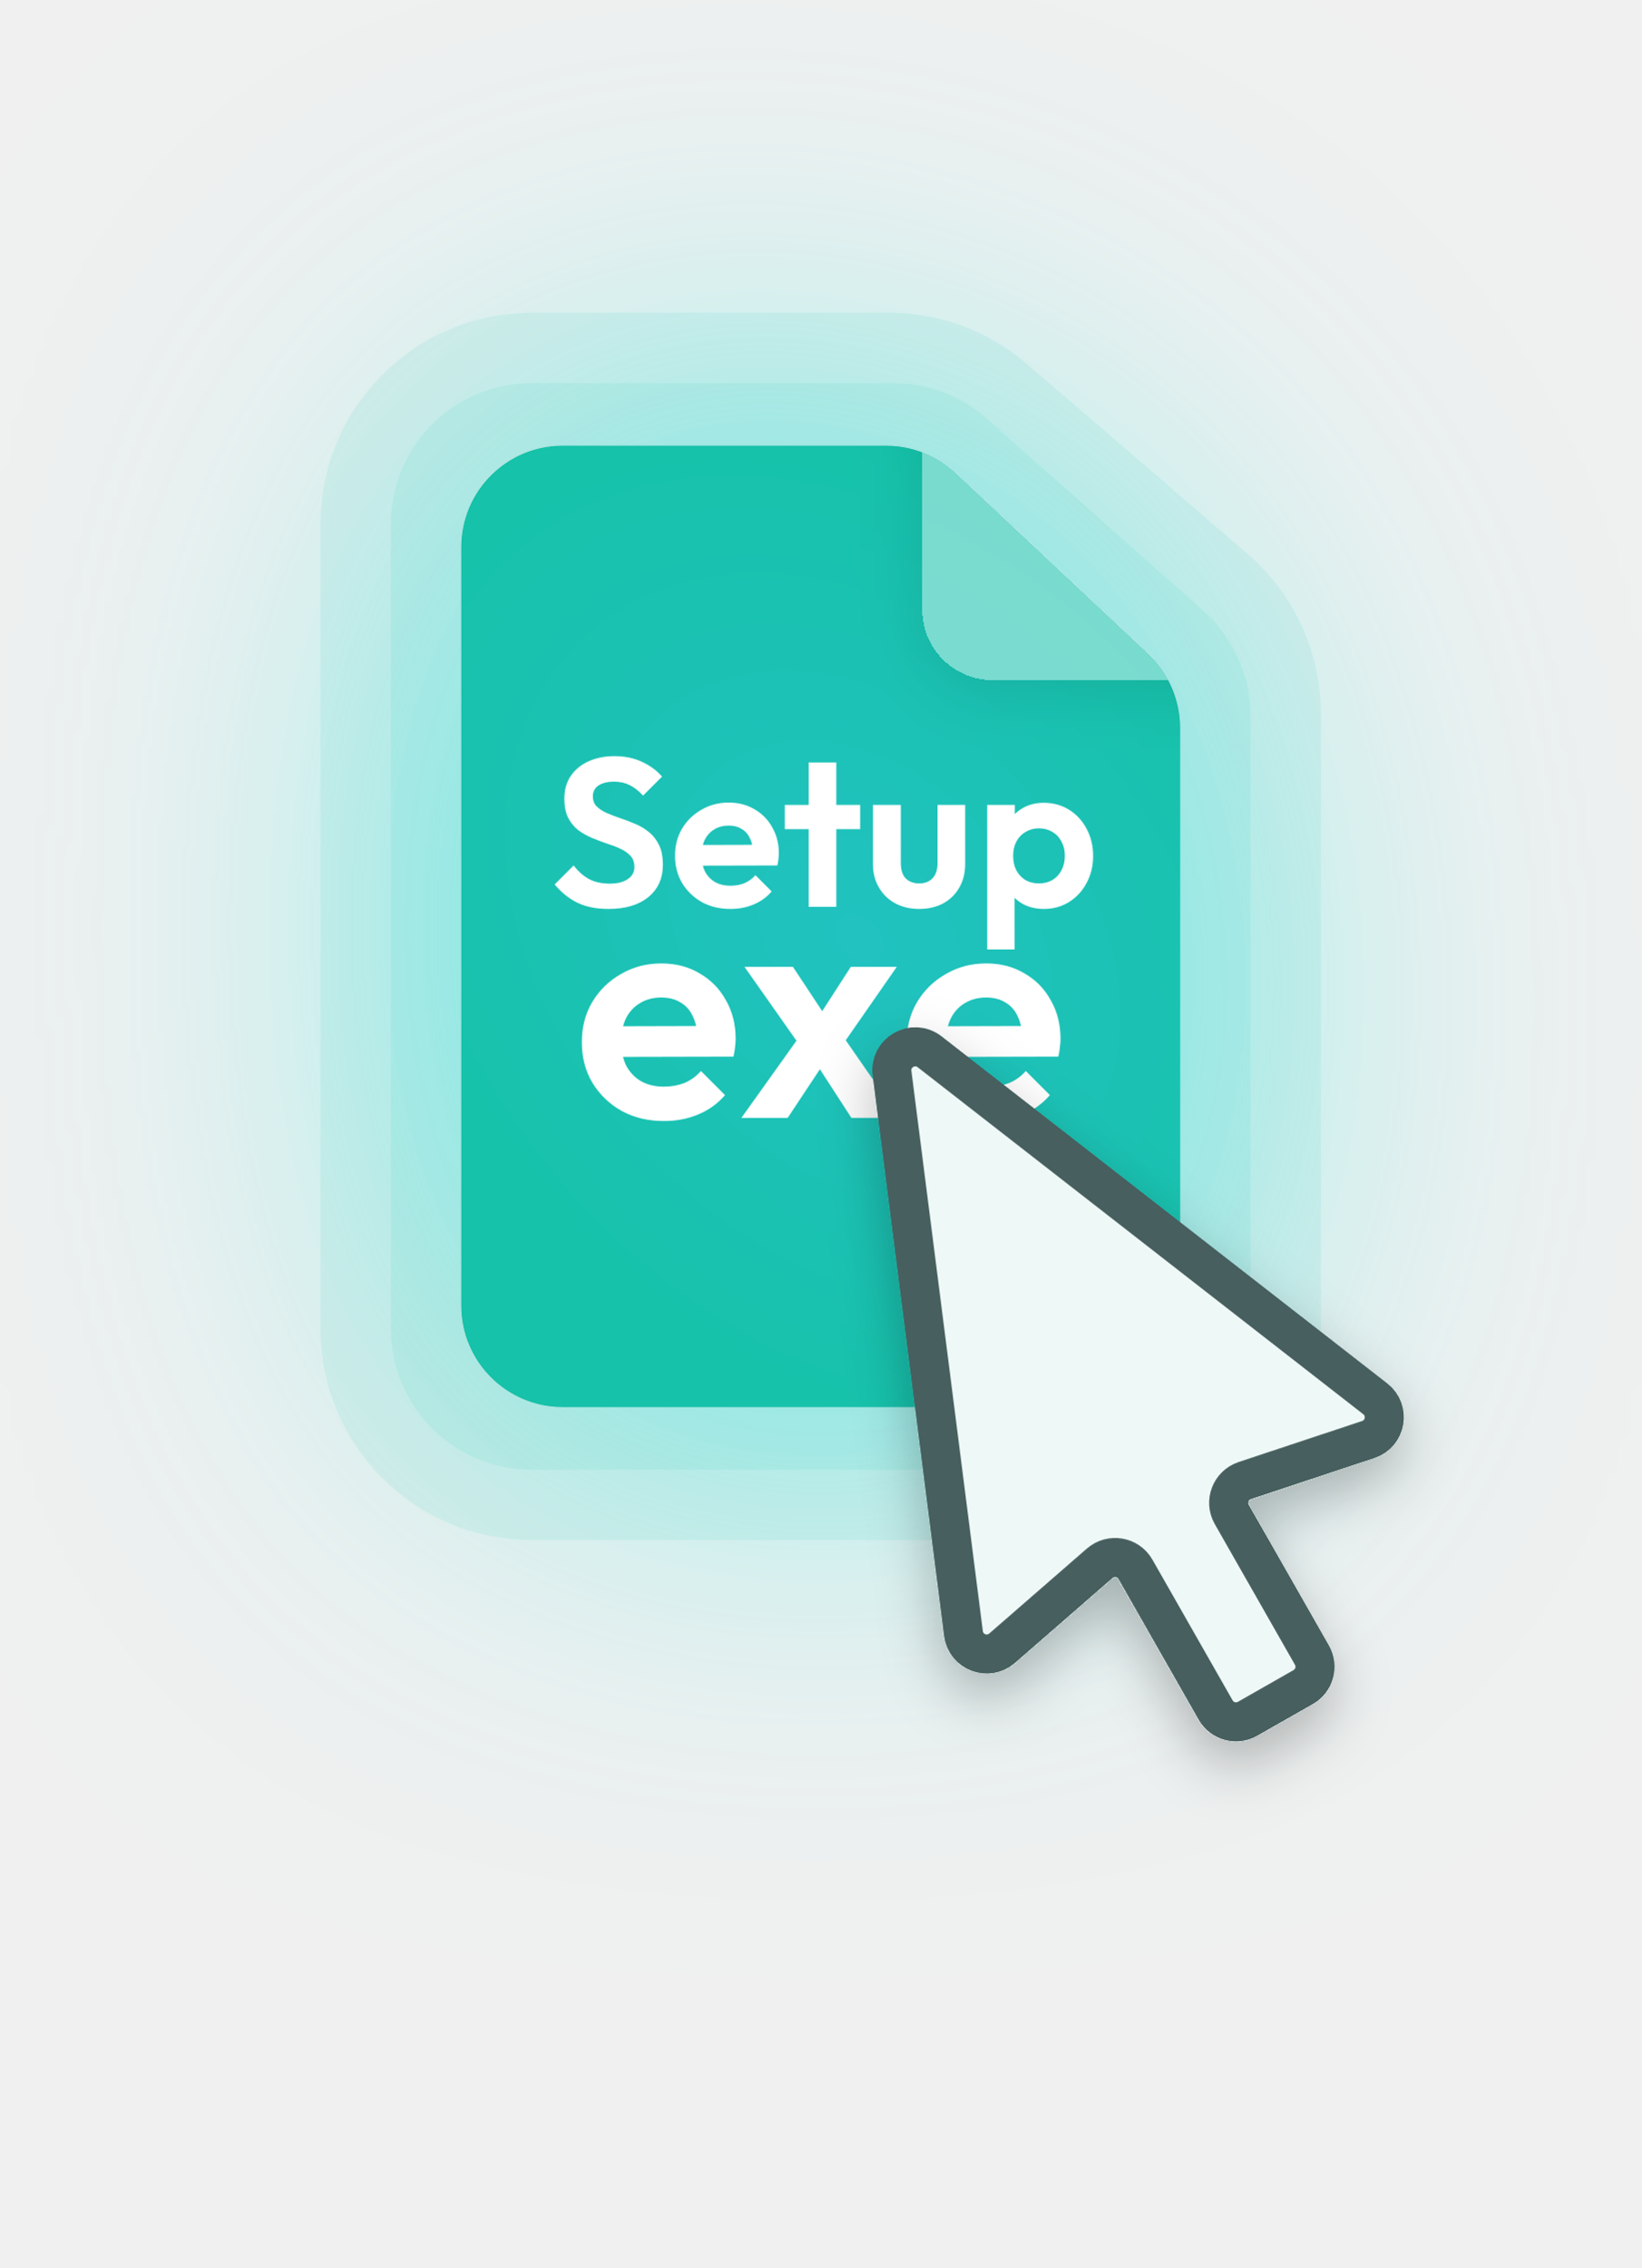
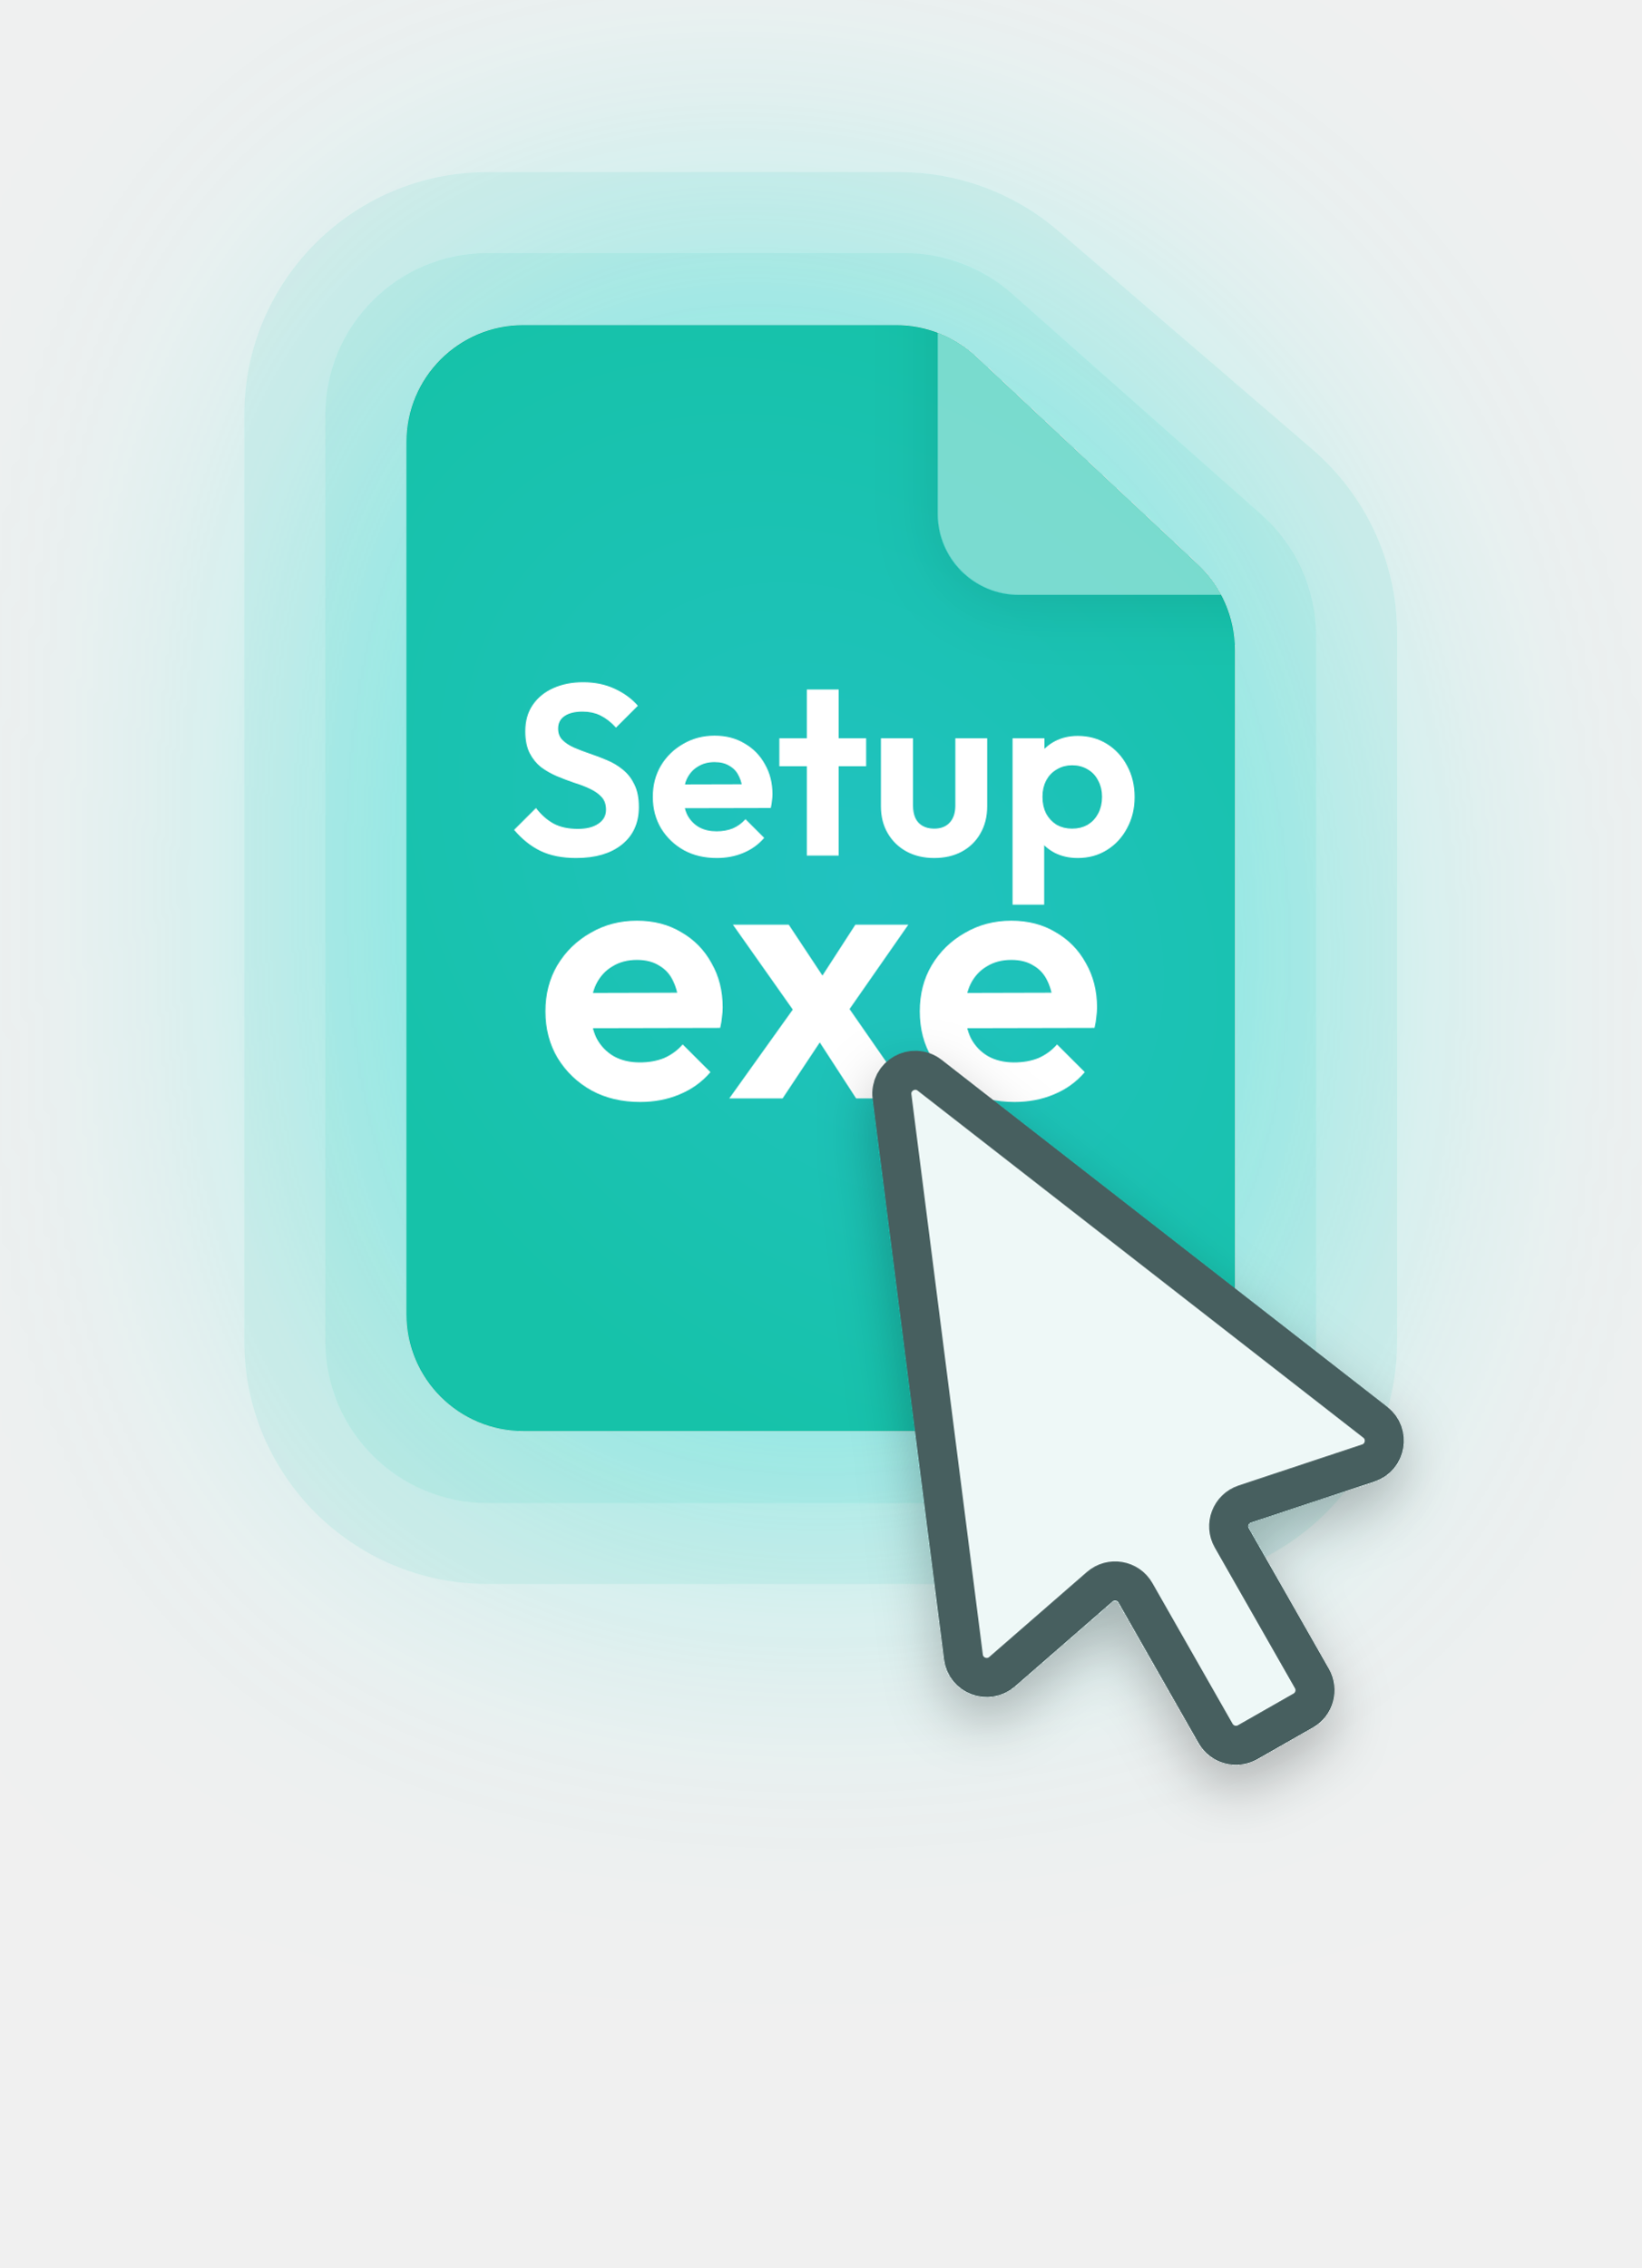
<svg xmlns="http://www.w3.org/2000/svg" width="210" height="290" viewBox="0 0 210 290" fill="none">
  <g clip-path="url(#clip0_195_206)">
-     <path opacity="0.09" d="M41 67C41 52.088 53.088 40 68 40H113.761C120.227 40 126.478 42.32 131.377 46.539L159.616 70.852C165.574 75.981 169 83.452 169 91.313V170C169 184.912 156.912 197 142 197H68C53.088 197 41 184.912 41 170V67Z" fill="url(#paint0_radial_195_206)" />
-     <path opacity="0.09" d="M50 67C50 57.059 58.059 49 68 49H114.309C118.711 49 122.96 50.613 126.253 53.534L153.944 78.096C157.796 81.512 160 86.414 160 91.562V170C160 179.941 151.941 188 142 188H68C58.059 188 50 179.941 50 170V67Z" fill="url(#paint1_radial_195_206)" />
-     <g filter="url(#filter0_d_195_206)">
-       <path d="M59 70C59 62.82 64.82 57 72 57H113.355C116.66 57 119.841 58.259 122.251 60.521L146.896 83.649C149.515 86.106 151 89.537 151 93.128V167C151 174.18 145.18 180 138 180H72C64.82 180 59 174.18 59 167V70Z" fill="url(#paint2_radial_195_206)" />
+     <g clip-path="url(#clip1_195_206)">
+       <path opacity="0.09" d="M31.248 53.075C31.248 35.921 45.178 22.015 62.362 22.015H115.096C122.547 22.015 129.751 24.684 135.396 29.537L167.938 57.506C174.804 63.407 178.752 72.001 178.752 81.044V171.564C178.752 188.718 164.822 202.624 147.638 202.624H62.362C45.178 202.624 31.248 188.718 31.248 171.564V53.075Z" fill="url(#paint0_radial_195_206)" />
+       <path opacity="0.09" d="M41.619 53.075C41.619 41.639 50.906 32.368 62.362 32.368H115.728C120.8 32.368 125.697 34.224 129.492 37.584L161.402 65.84C165.841 69.77 168.381 75.409 168.381 81.331V171.564C168.381 183 159.094 192.271 147.638 192.271H62.362C50.906 192.271 41.619 183 41.619 171.564V53.075Z" fill="url(#paint1_radial_195_206)" />
+       <g filter="url(#filter0_d_195_206)">
+         <path d="M51.99 56.526C51.99 48.267 58.698 41.571 66.971 41.571H114.628C118.437 41.571 122.102 43.02 124.88 45.621L153.28 72.227C156.298 75.054 158.01 79.001 158.01 83.132V168.113C158.01 176.372 151.303 183.068 143.029 183.068H66.971C58.698 183.068 51.99 176.372 51.99 168.113V56.526Z" fill="url(#paint2_radial_195_206)" />
+       </g>
+       <path d="M81.904 140.964C79.569 140.964 77.495 140.473 75.682 139.491C73.869 138.479 72.424 137.099 71.349 135.35C70.304 133.602 69.781 131.608 69.781 129.368C69.781 127.159 70.288 125.196 71.303 123.478C72.347 121.73 73.761 120.349 75.543 119.337C77.326 118.293 79.308 117.772 81.49 117.772C83.641 117.772 85.531 118.264 87.159 119.245C88.819 120.196 90.109 121.515 91.031 123.202C91.984 124.859 92.46 126.745 92.46 128.862C92.46 129.261 92.43 129.675 92.368 130.104C92.338 130.504 92.261 130.964 92.138 131.485L73.423 131.531V127.021L89.326 126.975L86.883 128.862C86.821 127.542 86.576 126.438 86.145 125.549C85.746 124.66 85.147 123.984 84.348 123.524C83.579 123.033 82.627 122.788 81.49 122.788C80.291 122.788 79.246 123.064 78.355 123.616C77.464 124.137 76.773 124.89 76.281 125.871C75.82 126.822 75.59 127.957 75.59 129.276C75.59 130.625 75.835 131.807 76.327 132.819C76.85 133.801 77.587 134.568 78.54 135.12C79.492 135.641 80.599 135.902 81.859 135.902C82.996 135.902 84.025 135.718 84.947 135.35C85.869 134.951 86.668 134.369 87.344 133.602L90.893 137.145C89.818 138.402 88.496 139.353 86.929 139.998C85.392 140.642 83.718 140.964 81.904 140.964ZM109.53 140.504L103.676 131.485L102.431 130.565L93.766 118.279H100.91L106.303 126.423L107.456 127.297L116.629 140.504H109.53ZM93.305 140.504L102.385 127.804L105.842 131.899L100.127 140.504H93.305ZM107.686 130.519L104.137 126.469L109.438 118.279H116.214L107.686 130.519ZM129.8 140.964C127.465 140.964 125.39 140.473 123.578 139.491C121.765 138.479 120.32 137.099 119.245 135.35C118.199 133.602 117.677 131.608 117.677 129.368C117.677 127.159 118.184 125.196 119.199 123.478C120.244 121.73 121.657 120.349 123.439 119.337C125.222 118.293 127.204 117.772 129.386 117.772C131.537 117.772 133.427 118.264 135.055 119.245C136.715 120.196 138.005 121.515 138.927 123.202C139.88 124.859 140.356 126.745 140.356 128.862C140.356 129.261 140.325 129.675 140.264 130.104C140.233 130.504 140.157 130.964 140.034 131.485L121.319 131.531V127.021L137.222 126.975L134.779 128.862C134.718 127.542 134.471 126.438 134.041 125.549C133.641 124.66 133.042 123.984 132.244 123.524C131.475 123.033 130.523 122.788 129.386 122.788C128.187 122.788 127.142 123.064 126.251 123.616C125.36 124.137 124.669 124.89 124.177 125.871C123.716 126.822 123.485 127.957 123.485 129.276C123.485 130.625 123.731 131.807 124.223 132.819C124.745 133.801 125.483 134.568 126.436 135.12C127.389 135.641 128.495 135.902 129.754 135.902C130.892 135.902 131.921 135.718 132.843 135.35C133.765 134.951 134.563 134.369 135.24 133.602L138.789 137.145C137.714 138.402 136.392 139.353 134.825 139.998C133.289 140.642 131.613 140.964 129.8 140.964Z" fill="white" />
+       <path d="M73.706 109.754C71.943 109.754 70.429 109.454 69.163 108.853C67.919 108.253 66.788 107.352 65.772 106.151L68.572 103.356C69.215 104.205 69.962 104.867 70.812 105.344C71.663 105.799 72.7 106.027 73.924 106.027C75.023 106.027 75.894 105.81 76.537 105.375C77.201 104.94 77.533 104.339 77.533 103.573C77.533 102.911 77.347 102.372 76.973 101.958C76.6 101.544 76.102 101.192 75.48 100.902C74.878 100.612 74.204 100.353 73.457 100.126C72.731 99.877 71.995 99.597 71.248 99.287C70.522 98.976 69.848 98.593 69.226 98.138C68.624 97.661 68.137 97.061 67.763 96.336C67.39 95.591 67.203 94.659 67.203 93.541C67.203 92.216 67.525 91.087 68.168 90.155C68.811 89.223 69.692 88.509 70.812 88.012C71.933 87.515 73.198 87.267 74.608 87.267C76.102 87.267 77.45 87.546 78.653 88.105C79.856 88.664 80.842 89.389 81.609 90.279L78.809 93.075C78.166 92.371 77.502 91.853 76.817 91.522C76.154 91.191 75.397 91.025 74.546 91.025C73.571 91.025 72.804 91.211 72.244 91.584C71.684 91.957 71.404 92.495 71.404 93.199C71.404 93.8 71.59 94.286 71.964 94.659C72.337 95.032 72.825 95.353 73.426 95.622C74.048 95.891 74.722 96.15 75.448 96.398C76.195 96.647 76.932 96.926 77.658 97.237C78.404 97.547 79.079 97.951 79.68 98.448C80.302 98.945 80.8 99.587 81.174 100.374C81.547 101.14 81.734 102.093 81.734 103.232C81.734 105.261 81.018 106.855 79.587 108.015C78.156 109.174 76.195 109.754 73.706 109.754ZM91.704 109.754C90.127 109.754 88.727 109.423 87.503 108.76C86.279 108.077 85.304 107.145 84.578 105.965C83.873 104.785 83.52 103.439 83.52 101.927C83.52 100.436 83.863 99.111 84.547 97.951C85.252 96.771 86.207 95.839 87.41 95.156C88.613 94.452 89.951 94.1 91.424 94.1C92.876 94.1 94.151 94.431 95.251 95.094C96.371 95.736 97.242 96.626 97.864 97.765C98.507 98.883 98.829 100.157 98.829 101.585C98.829 101.855 98.808 102.134 98.766 102.424C98.746 102.693 98.694 103.004 98.611 103.356L85.978 103.387V100.343L96.713 100.312L95.064 101.585C95.022 100.695 94.856 99.95 94.566 99.349C94.296 98.749 93.892 98.293 93.353 97.982C92.834 97.651 92.191 97.485 91.424 97.485C90.615 97.485 89.909 97.672 89.308 98.044C88.706 98.397 88.24 98.904 87.908 99.566C87.597 100.208 87.441 100.974 87.441 101.865C87.441 102.776 87.607 103.573 87.939 104.256C88.291 104.919 88.789 105.437 89.432 105.81C90.075 106.162 90.822 106.338 91.672 106.338C92.44 106.338 93.135 106.213 93.757 105.965C94.379 105.696 94.919 105.302 95.375 104.785L97.771 107.176C97.045 108.025 96.153 108.667 95.095 109.102C94.058 109.537 92.927 109.754 91.704 109.754ZM103.224 109.444V88.198H107.3V109.444H103.224ZM99.708 98.013V94.442H110.816V98.013H99.708ZM119.518 109.754C118.19 109.754 117.008 109.475 115.971 108.916C114.954 108.356 114.156 107.58 113.575 106.586C112.994 105.592 112.704 104.443 112.704 103.138V94.442H116.811V103.045C116.811 103.666 116.915 104.205 117.122 104.66C117.329 105.095 117.641 105.426 118.055 105.654C118.47 105.882 118.958 105.996 119.518 105.996C120.368 105.996 121.032 105.737 121.509 105.219C121.986 104.702 122.225 103.977 122.225 103.045V94.442H126.301V103.138C126.301 104.464 126.01 105.623 125.429 106.617C124.869 107.611 124.071 108.388 123.034 108.947C122.017 109.485 120.845 109.754 119.518 109.754ZM137.886 109.754C136.807 109.754 135.832 109.537 134.961 109.102C134.09 108.646 133.395 108.035 132.876 107.269C132.358 106.503 132.078 105.623 132.036 104.629V99.318C132.078 98.324 132.358 97.444 132.876 96.678C133.415 95.891 134.11 95.27 134.961 94.814C135.832 94.359 136.807 94.131 137.886 94.131C139.275 94.131 140.52 94.473 141.619 95.156C142.719 95.839 143.579 96.771 144.202 97.951C144.845 99.132 145.166 100.467 145.166 101.958C145.166 103.428 144.845 104.753 144.202 105.934C143.579 107.114 142.719 108.046 141.619 108.729C140.52 109.412 139.275 109.754 137.886 109.754ZM137.17 105.996C137.917 105.996 138.58 105.83 139.161 105.499C139.742 105.147 140.188 104.671 140.499 104.07C140.831 103.449 140.997 102.735 140.997 101.927C140.997 101.14 140.831 100.446 140.499 99.846C140.188 99.225 139.742 98.749 139.161 98.417C138.58 98.065 137.917 97.889 137.17 97.889C136.444 97.889 135.791 98.065 135.21 98.417C134.629 98.749 134.173 99.225 133.841 99.846C133.53 100.446 133.374 101.14 133.374 101.927C133.374 102.735 133.53 103.449 133.841 104.07C134.173 104.671 134.619 105.147 135.179 105.499C135.759 105.83 136.423 105.996 137.17 105.996ZM129.547 115.718V94.442H133.623V98.386L132.938 102.02L133.592 105.654V115.718H129.547Z" fill="white" />
+       <mask id="mask0_195_206" style="mask-type:alpha" maskUnits="userSpaceOnUse" x="51" y="41" width="108" height="143">
+         <path d="M51.99 56.526C51.99 48.267 58.698 41.571 66.971 41.571H114.628C118.437 41.571 122.102 43.02 124.88 45.621L153.28 72.227C156.298 75.054 158.01 79.001 158.01 83.132V168.113C158.01 176.372 151.303 183.068 143.029 183.068H66.971C58.698 183.068 51.99 176.372 51.99 168.113V56.526Z" fill="#D9D9D9" />
+       </mask>
+       <g mask="url(#mask0_195_206)">
+         <g filter="url(#filter1_d_195_206)">
+           <path d="M166.076 24.316H130.352C124.624 24.316 119.981 28.951 119.981 34.669V65.729C119.981 71.447 124.624 76.083 130.352 76.083H166.076C171.804 76.083 176.448 71.447 176.448 65.729V34.669C176.448 28.951 171.804 24.316 166.076 24.316Z" fill="#A7E6DF" fill-opacity="0.68" />
+         </g>
+       </g>
    </g>
-     <path d="M84.958 143.4C82.932 143.4 81.132 142.973 79.558 142.12C77.985 141.24 76.732 140.04 75.798 138.52C74.892 137 74.438 135.267 74.438 133.32C74.438 131.4 74.878 129.693 75.758 128.2C76.665 126.68 77.892 125.48 79.438 124.6C80.985 123.693 82.705 123.24 84.598 123.24C86.465 123.24 88.105 123.667 89.518 124.52C90.958 125.347 92.078 126.493 92.878 127.96C93.705 129.4 94.118 131.04 94.118 132.88C94.118 133.227 94.092 133.587 94.038 133.96C94.012 134.307 93.945 134.707 93.838 135.16L77.598 135.2V131.28L91.398 131.24L89.278 132.88C89.225 131.733 89.012 130.773 88.638 130C88.292 129.227 87.772 128.64 87.078 128.24C86.412 127.813 85.585 127.6 84.598 127.6C83.558 127.6 82.652 127.84 81.878 128.32C81.105 128.773 80.505 129.427 80.078 130.28C79.678 131.107 79.478 132.093 79.478 133.24C79.478 134.413 79.692 135.44 80.118 136.32C80.572 137.173 81.212 137.84 82.038 138.32C82.865 138.773 83.825 139 84.918 139C85.905 139 86.798 138.84 87.598 138.52C88.398 138.173 89.092 137.667 89.678 137L92.758 140.08C91.825 141.173 90.678 142 89.318 142.56C87.985 143.12 86.532 143.4 84.958 143.4ZM108.931 143L103.851 135.16L102.771 134.36L95.251 123.68H101.451L106.131 130.76L107.131 131.52L115.091 143H108.931ZM94.851 143L102.731 131.96L105.731 135.52L100.771 143H94.851ZM107.331 134.32L104.251 130.8L108.851 123.68H114.731L107.331 134.32ZM126.521 143.4C124.494 143.4 122.694 142.973 121.121 142.12C119.548 141.24 118.294 140.04 117.361 138.52C116.454 137 116.001 135.267 116.001 133.32C116.001 131.4 116.441 129.693 117.321 128.2C118.228 126.68 119.454 125.48 121.001 124.6C122.548 123.693 124.268 123.24 126.161 123.24C128.028 123.24 129.668 123.667 131.081 124.52C132.521 125.347 133.641 126.493 134.441 127.96C135.268 129.4 135.681 131.04 135.681 132.88C135.681 133.227 135.654 133.587 135.601 133.96C135.574 134.307 135.508 134.707 135.401 135.16L119.161 135.2V131.28L132.961 131.24L130.841 132.88C130.788 131.733 130.574 130.773 130.201 130C129.854 129.227 129.334 128.64 128.641 128.24C127.974 127.813 127.148 127.6 126.161 127.6C125.121 127.6 124.214 127.84 123.441 128.32C122.668 128.773 122.068 129.427 121.641 130.28C121.241 131.107 121.041 132.093 121.041 133.24C121.041 134.413 121.254 135.44 121.681 136.32C122.134 137.173 122.774 137.84 123.601 138.32C124.428 138.773 125.388 139 126.481 139C127.468 139 128.361 138.84 129.161 138.52C129.961 138.173 130.654 137.667 131.241 137L134.321 140.08C133.388 141.173 132.241 142 130.881 142.56C129.548 143.12 128.094 143.4 126.521 143.4Z" fill="white" />
-     <path d="M77.844 116.27C76.314 116.27 75 116.009 73.902 115.487C72.822 114.965 71.841 114.182 70.959 113.138L73.389 110.708C73.947 111.446 74.595 112.022 75.333 112.436C76.071 112.832 76.971 113.03 78.033 113.03C78.987 113.03 79.743 112.841 80.301 112.463C80.877 112.085 81.165 111.563 81.165 110.897C81.165 110.321 81.003 109.853 80.679 109.493C80.355 109.133 79.923 108.827 79.383 108.575C78.861 108.323 78.276 108.098 77.628 107.9C76.998 107.684 76.359 107.441 75.711 107.171C75.081 106.901 74.496 106.568 73.956 106.172C73.434 105.758 73.011 105.236 72.687 104.606C72.363 103.958 72.201 103.148 72.201 102.176C72.201 101.024 72.48 100.043 73.038 99.233C73.596 98.423 74.361 97.802 75.333 97.37C76.305 96.938 77.403 96.722 78.627 96.722C79.923 96.722 81.093 96.965 82.137 97.451C83.181 97.937 84.036 98.567 84.702 99.341L82.272 101.771C81.714 101.159 81.138 100.709 80.544 100.421C79.968 100.133 79.311 99.989 78.573 99.989C77.727 99.989 77.061 100.151 76.575 100.475C76.089 100.799 75.846 101.267 75.846 101.879C75.846 102.401 76.008 102.824 76.332 103.148C76.656 103.472 77.079 103.751 77.601 103.985C78.141 104.219 78.726 104.444 79.356 104.66C80.004 104.876 80.643 105.119 81.273 105.389C81.921 105.659 82.506 106.01 83.028 106.442C83.568 106.874 84 107.432 84.324 108.116C84.648 108.782 84.81 109.61 84.81 110.6C84.81 112.364 84.189 113.75 82.947 114.758C81.705 115.766 80.004 116.27 77.844 116.27ZM93.462 116.27C92.094 116.27 90.879 115.982 89.817 115.406C88.755 114.812 87.909 114.002 87.279 112.976C86.667 111.95 86.361 110.78 86.361 109.466C86.361 108.17 86.658 107.018 87.252 106.01C87.864 104.984 88.692 104.174 89.736 103.58C90.78 102.968 91.941 102.662 93.219 102.662C94.479 102.662 95.586 102.95 96.54 103.526C97.512 104.084 98.268 104.858 98.808 105.848C99.366 106.82 99.645 107.927 99.645 109.169C99.645 109.403 99.627 109.646 99.591 109.898C99.573 110.132 99.528 110.402 99.456 110.708L88.494 110.735V108.089L97.809 108.062L96.378 109.169C96.342 108.395 96.198 107.747 95.946 107.225C95.712 106.703 95.361 106.307 94.893 106.037C94.443 105.749 93.885 105.605 93.219 105.605C92.517 105.605 91.905 105.767 91.383 106.091C90.861 106.397 90.456 106.838 90.168 107.414C89.898 107.972 89.763 108.638 89.763 109.412C89.763 110.204 89.907 110.897 90.195 111.491C90.501 112.067 90.933 112.517 91.491 112.841C92.049 113.147 92.697 113.3 93.435 113.3C94.101 113.3 94.704 113.192 95.244 112.976C95.784 112.742 96.252 112.4 96.648 111.95L98.727 114.029C98.097 114.767 97.323 115.325 96.405 115.703C95.505 116.081 94.524 116.27 93.462 116.27ZM103.459 116V97.532H106.996V116H103.459ZM100.408 106.064V102.959H110.047V106.064H100.408ZM117.598 116.27C116.446 116.27 115.42 116.027 114.52 115.541C113.638 115.055 112.945 114.38 112.441 113.516C111.937 112.652 111.685 111.653 111.685 110.519V102.959H115.249V110.438C115.249 110.978 115.339 111.446 115.519 111.842C115.699 112.22 115.969 112.508 116.329 112.706C116.689 112.904 117.112 113.003 117.598 113.003C118.336 113.003 118.912 112.778 119.326 112.328C119.74 111.878 119.947 111.248 119.947 110.438V102.959H123.484V110.519C123.484 111.671 123.232 112.679 122.728 113.543C122.242 114.407 121.549 115.082 120.649 115.568C119.767 116.036 118.75 116.27 117.598 116.27ZM133.537 116.27C132.601 116.27 131.755 116.081 130.999 115.703C130.243 115.307 129.64 114.776 129.19 114.11C128.74 113.444 128.497 112.679 128.461 111.815V107.198C128.497 106.334 128.74 105.569 129.19 104.903C129.658 104.219 130.261 103.679 130.999 103.283C131.755 102.887 132.601 102.689 133.537 102.689C134.743 102.689 135.823 102.986 136.777 103.58C137.731 104.174 138.478 104.984 139.018 106.01C139.576 107.036 139.855 108.197 139.855 109.493C139.855 110.771 139.576 111.923 139.018 112.949C138.478 113.975 137.731 114.785 136.777 115.379C135.823 115.973 134.743 116.27 133.537 116.27ZM132.916 113.003C133.564 113.003 134.14 112.859 134.644 112.571C135.148 112.265 135.535 111.851 135.805 111.329C136.093 110.789 136.237 110.168 136.237 109.466C136.237 108.782 136.093 108.179 135.805 107.657C135.535 107.117 135.148 106.703 134.644 106.415C134.14 106.109 133.564 105.956 132.916 105.956C132.286 105.956 131.719 106.109 131.215 106.415C130.711 106.703 130.315 107.117 130.027 107.657C129.757 108.179 129.622 108.782 129.622 109.466C129.622 110.168 129.757 110.789 130.027 111.329C130.315 111.851 130.702 112.265 131.188 112.571C131.692 112.859 132.268 113.003 132.916 113.003ZM126.301 121.454V102.959H129.838V106.388L129.244 109.547L129.811 112.706V121.454H126.301Z" fill="white" />
-     <g filter="url(#filter1_d_195_206)">
-       <path d="M114.123 137.29C113.785 134.634 116.83 132.899 118.942 134.543L175.953 178.932C177.844 180.404 177.331 183.391 175.056 184.146L159.256 189.394C157.459 189.99 156.657 192.082 157.595 193.726L167.851 211.72C168.671 213.16 168.169 214.992 166.73 215.812L159.62 219.864C158.181 220.685 156.349 220.183 155.528 218.743L145.274 200.752C144.336 199.106 142.127 198.731 140.698 199.974L128.208 210.842C126.399 212.416 123.566 211.337 123.263 208.959L114.123 137.29Z" fill="#EEF8F7" />
-       <path d="M114.123 137.29C113.785 134.634 116.83 132.899 118.942 134.543L175.953 178.932C177.844 180.404 177.331 183.391 175.056 184.146L159.256 189.394C157.459 189.99 156.657 192.082 157.595 193.726L167.851 211.72C168.671 213.16 168.169 214.992 166.73 215.812L159.62 219.864C158.181 220.685 156.349 220.183 155.528 218.743L145.274 200.752C144.336 199.106 142.127 198.731 140.698 199.974L128.208 210.842C126.399 212.416 123.566 211.337 123.263 208.959L114.123 137.29Z" stroke="#475F5F" stroke-width="5" stroke-linejoin="round" />
-     </g>
-     <mask id="mask0_195_206" style="mask-type:alpha" maskUnits="userSpaceOnUse" x="59" y="57" width="92" height="123">
-       <path d="M59 70C59 62.82 64.82 57 72 57H113.355C116.66 57 119.841 58.259 122.251 60.521L146.896 83.649C149.515 86.106 151 89.537 151 93.128V167C151 174.18 145.18 180 138 180H72C64.82 180 59 174.18 59 167V70Z" fill="#D9D9D9" />
-     </mask>
-     <g mask="url(#mask0_195_206)">
-       <g filter="url(#filter2_d_195_206)">
-         <rect x="118" y="42" width="49" height="45" rx="9" fill="#A7E6DF" fill-opacity="0.68" shape-rendering="crispEdges" />
-       </g>
+     <g filter="url(#filter2_d_195_206)">
+       <path d="M114.123 140.29C113.785 137.634 116.83 135.899 118.942 137.543L175.953 181.932C177.844 183.404 177.331 186.391 175.056 187.146L159.256 192.394C157.459 192.99 156.657 195.082 157.595 196.726L167.851 214.72C168.671 216.16 168.169 217.992 166.73 218.812L159.62 222.864C158.181 223.685 156.349 223.183 155.528 221.743L145.274 203.752C144.336 202.106 142.127 201.731 140.698 202.974L128.208 213.842C126.399 215.416 123.566 214.337 123.263 211.959L114.123 140.29Z" fill="#EEF8F7" />
+       <path d="M114.123 140.29C113.785 137.634 116.83 135.899 118.942 137.543L175.953 181.932C177.844 183.404 177.331 186.391 175.056 187.146L159.256 192.394C157.459 192.99 156.657 195.082 157.595 196.726L167.851 214.72C168.671 216.16 168.169 217.992 166.73 218.812L159.62 222.864C158.181 223.685 156.349 223.183 155.528 221.743L145.274 203.752C144.336 202.106 142.127 201.731 140.698 202.974L128.208 213.842C126.399 215.416 123.566 214.337 123.263 211.959L114.123 140.29Z" stroke="#475F5F" stroke-width="5" stroke-linejoin="round" />
    </g>
  </g>
  <defs>
-     <filter id="filter0_d_195_206" x="-26.2" y="-28.2" width="262.4" height="293.4" filterUnits="userSpaceOnUse" color-interpolation-filters="sRGB">
+     <filter id="filter0_d_195_206" x="-33.209" y="-43.629" width="276.419" height="311.896" filterUnits="userSpaceOnUse" color-interpolation-filters="sRGB">
      <feFlood flood-opacity="0" result="BackgroundImageFix" />
      <feColorMatrix in="SourceAlpha" type="matrix" values="0 0 0 0 0 0 0 0 0 0 0 0 0 0 0 0 0 0 127 0" result="hardAlpha" />
      <feOffset />
      <feGaussianBlur stdDeviation="42.6" />
      <feComposite in2="hardAlpha" operator="out" />
      <feColorMatrix type="matrix" values="0 0 0 0 0.093 0 0 0 0 0.929 0 0 0 0 0.887 0 0 0 0.57 0" />
      <feBlend mode="normal" in2="BackgroundImageFix" result="effect1_dropShadow_195_206" />
      <feBlend mode="normal" in="SourceGraphic" in2="effect1_dropShadow_195_206" result="shape" />
    </filter>
-     <filter id="filter1_d_195_206" x="104.596" y="127.395" width="82.016" height="105.364" filterUnits="userSpaceOnUse" color-interpolation-filters="sRGB">
+     <filter id="filter1_d_195_206" x="111.881" y="17.216" width="72.667" height="67.967" filterUnits="userSpaceOnUse" color-interpolation-filters="sRGB">
+       <feFlood flood-opacity="0" result="BackgroundImageFix" />
+       <feColorMatrix in="SourceAlpha" type="matrix" values="0 0 0 0 0 0 0 0 0 0 0 0 0 0 0 0 0 0 127 0" result="hardAlpha" />
+       <feOffset dy="1" />
+       <feGaussianBlur stdDeviation="4.05" />
+       <feComposite in2="hardAlpha" operator="out" />
+       <feColorMatrix type="matrix" values="0 0 0 0 0 0 0 0 0 0 0 0 0 0 0 0 0 0 0.1 0" />
+       <feBlend mode="normal" in2="BackgroundImageFix" result="effect1_dropShadow_195_206" />
+       <feBlend mode="normal" in="SourceGraphic" in2="effect1_dropShadow_195_206" result="shape" />
+     </filter>
+     <filter id="filter2_d_195_206" x="104.596" y="130.395" width="82.016" height="105.364" filterUnits="userSpaceOnUse" color-interpolation-filters="sRGB">
      <feFlood flood-opacity="0" result="BackgroundImageFix" />
      <feColorMatrix in="SourceAlpha" type="matrix" values="0 0 0 0 0 0 0 0 0 0 0 0 0 0 0 0 0 0 127 0" result="hardAlpha" />
      <feOffset dy="3" />
      <feGaussianBlur stdDeviation="3.5" />
      <feComposite in2="hardAlpha" operator="out" />
      <feColorMatrix type="matrix" values="0 0 0 0 0 0 0 0 0 0 0 0 0 0 0 0 0 0 0.25 0" />
      <feBlend mode="normal" in2="BackgroundImageFix" result="effect1_dropShadow_195_206" />
      <feBlend mode="normal" in="SourceGraphic" in2="effect1_dropShadow_195_206" result="shape" />
    </filter>
-     <filter id="filter2_d_195_206" x="109.9" y="34.9" width="65.2" height="61.2" filterUnits="userSpaceOnUse" color-interpolation-filters="sRGB">
-       <feFlood flood-opacity="0" result="BackgroundImageFix" />
-       <feColorMatrix in="SourceAlpha" type="matrix" values="0 0 0 0 0 0 0 0 0 0 0 0 0 0 0 0 0 0 127 0" result="hardAlpha" />
-       <feOffset dy="1" />
-       <feGaussianBlur stdDeviation="4.05" />
-       <feComposite in2="hardAlpha" operator="out" />
-       <feColorMatrix type="matrix" values="0 0 0 0 0 0 0 0 0 0 0 0 0 0 0 0 0 0 0.1 0" />
-       <feBlend mode="normal" in2="BackgroundImageFix" result="effect1_dropShadow_195_206" />
-       <feBlend mode="normal" in="SourceGraphic" in2="effect1_dropShadow_195_206" result="shape" />
-     </filter>
-     <radialGradient id="paint0_radial_195_206" cx="0" cy="0" r="1" gradientUnits="userSpaceOnUse" gradientTransform="translate(111.957 120.415) rotate(-134.283) scale(101.628 76.4612)">
+     <radialGradient id="paint0_radial_195_206" cx="0" cy="0" r="1" gradientUnits="userSpaceOnUse" gradientTransform="translate(113.017 114.522) rotate(-134.333) scale(117.01 88.0376)">
      <stop stop-color="#21C2C0" />
      <stop offset="1" stop-color="#16C2A9" />
    </radialGradient>
-     <radialGradient id="paint1_radial_195_206" cx="0" cy="0" r="1" gradientUnits="userSpaceOnUse" gradientTransform="translate(110.978 120.195) rotate(-133.43) scale(88.6995 66.6549)">
+     <radialGradient id="paint1_radial_195_206" cx="0" cy="0" r="1" gradientUnits="userSpaceOnUse" gradientTransform="translate(111.889 114.269) rotate(-133.48) scale(102.122 76.7486)">
      <stop stop-color="#21C2C0" />
      <stop offset="1" stop-color="#16C2A9" />
    </radialGradient>
-     <radialGradient id="paint2_radial_195_206" cx="0" cy="0" r="1" gradientUnits="userSpaceOnUse" gradientTransform="translate(110 120) rotate(-131.82) scale(76.4853 57.2085)">
+     <radialGradient id="paint2_radial_195_206" cx="0" cy="0" r="1" gradientUnits="userSpaceOnUse" gradientTransform="translate(110.762 114.045) rotate(-131.87) scale(88.0551 65.8749)">
      <stop stop-color="#21C2C0" />
      <stop offset="1" stop-color="#16C2A9" />
    </radialGradient>
    <clipPath id="clip0_195_206">
      <rect width="210" height="290" fill="white" />
    </clipPath>
+     <clipPath id="clip1_195_206">
+       <rect width="242" height="306" fill="white" transform="translate(-16 -24)" />
+     </clipPath>
  </defs>
</svg>
